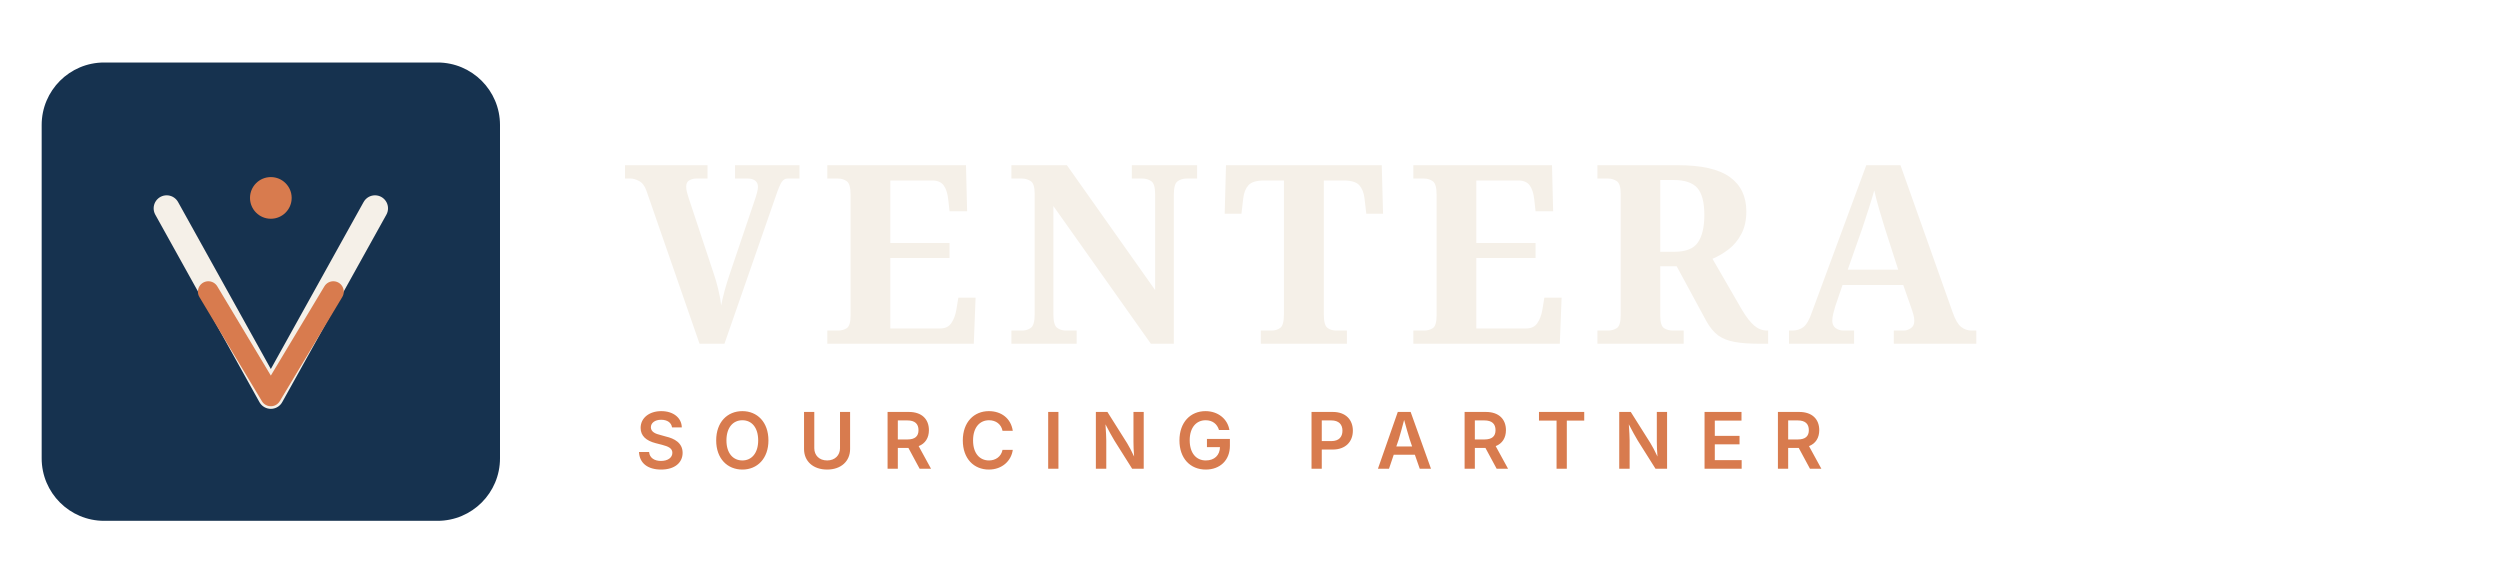
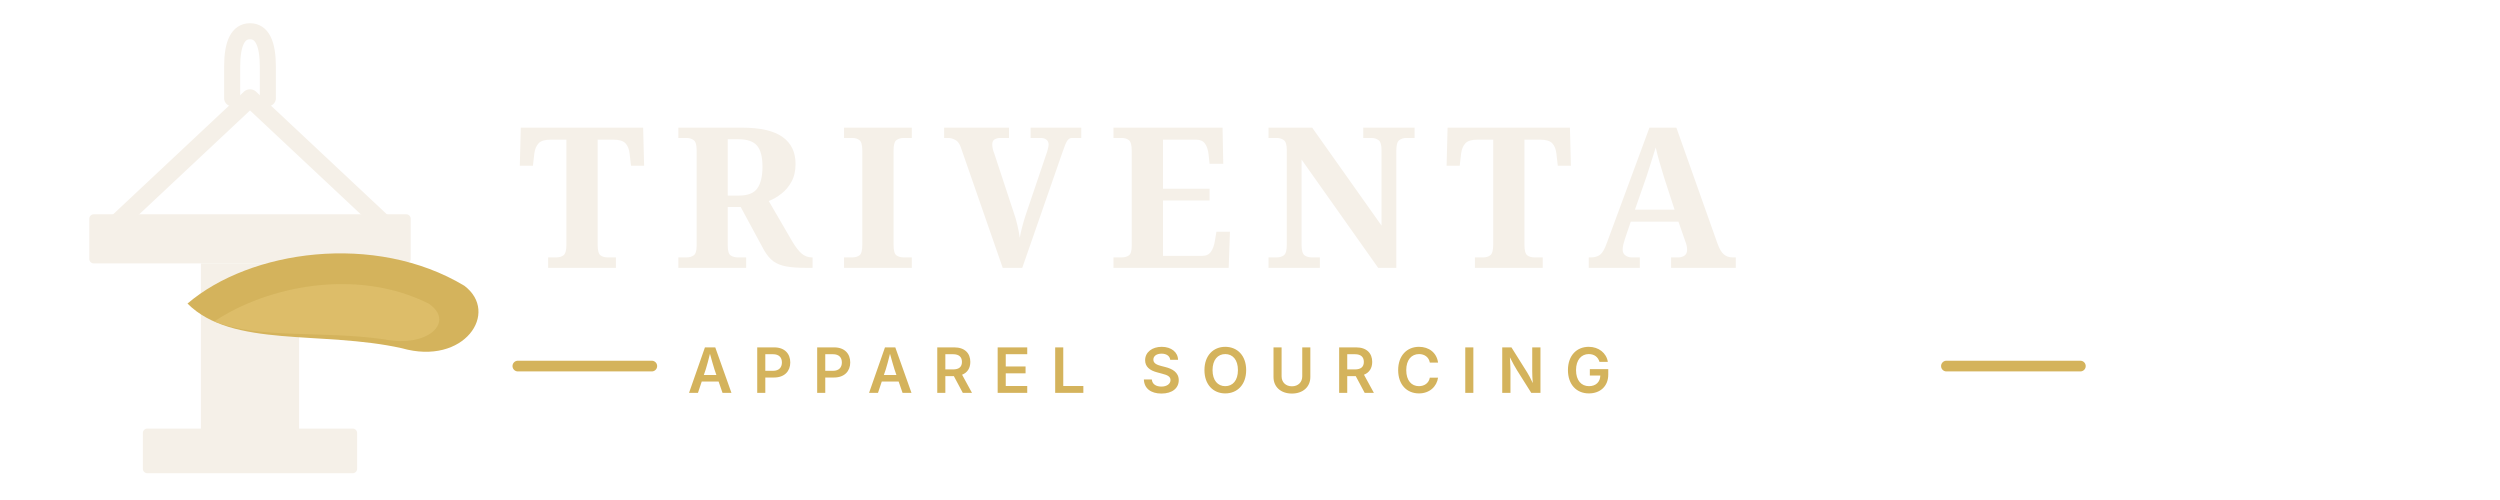
- <svg xmlns="http://www.w3.org/2000/svg" viewBox="0 0 240 56" fill="none" class="h-10 w-auto">
-   <g transform="translate(4, 6)">
-     <rect width="44" height="44" rx="6" fill="#16324F" />
-     <path d="M12 14L22 32L32 14" stroke="#F5F0E8" stroke-width="2.5" stroke-linecap="round" stroke-linejoin="round" />
-     <path d="M16 22L22 32L28 22" stroke="#D87B4E" stroke-width="2" stroke-linecap="round" stroke-linejoin="round" />
-     <circle cx="22" cy="13" r="2" fill="#D87B4E" />
+ <svg xmlns="http://www.w3.org/2000/svg" viewBox="0 0 280 56" fill="none" class="h-10 w-auto">
+   <g transform="translate(2, 2)">
+     <path d="M24 9 L24 5.5 Q24 1.5 26 1.5 Q28 1.5 28 5.5 L28 9" stroke="#F5F0E8" stroke-width="1.8" fill="none" stroke-linecap="round" />
+     <path d="M10 24 L26 9 L42 24" stroke="#F5F0E8" stroke-width="2" fill="none" stroke-linecap="round" stroke-linejoin="round" />
+     <rect x="8" y="22" width="36" height="5.5" rx="0.5" fill="#F5F0E8" />
+     <rect x="20.5" y="27.5" width="11" height="20" fill="#F5F0E8" />
+     <rect x="14" y="46" width="24" height="5" rx="0.5" fill="#F5F0E8" />
+     <path d="M19 32 C26 26 40 24 50 30 C54 33 50 39 43 37 C34 35 24 37 19 32 Z" fill="#D4B35C" />
+     <path d="M22 34 C28 30 38 28 46 32 C49 34 46 37 41 36 C34 35 27 36 22 34 Z" fill="#E5C876" opacity="0.5" />
  </g>
-   <text x="60" y="33" font-family="'Playfair Display', Georgia, serif" font-size="24" font-weight="700" letter-spacing="2" fill="#F5F0E8">VENTERA</text>
-   <text x="61" y="45" font-family="'Inter', sans-serif" font-size="7.5" font-weight="600" letter-spacing="2.5" fill="#D87B4E">SOURCING PARTNER</text>
+   <text x="58" y="30" font-family="'Playfair Display', Georgia, serif" font-size="22" font-weight="700" letter-spacing="3" fill="#F5F0E8">TRIVENTA</text>
+   <line x1="58" y1="41" x2="73" y2="41" stroke="#D4B35C" stroke-width="1.2" stroke-linecap="round" />
+   <text x="77" y="44" font-family="'Inter', sans-serif" font-size="7" font-weight="600" letter-spacing="2.2" fill="#D4B35C">APPAREL SOURCING</text>
+   <line x1="218" y1="41" x2="233" y2="41" stroke="#D4B35C" stroke-width="1.2" stroke-linecap="round" />
</svg>
